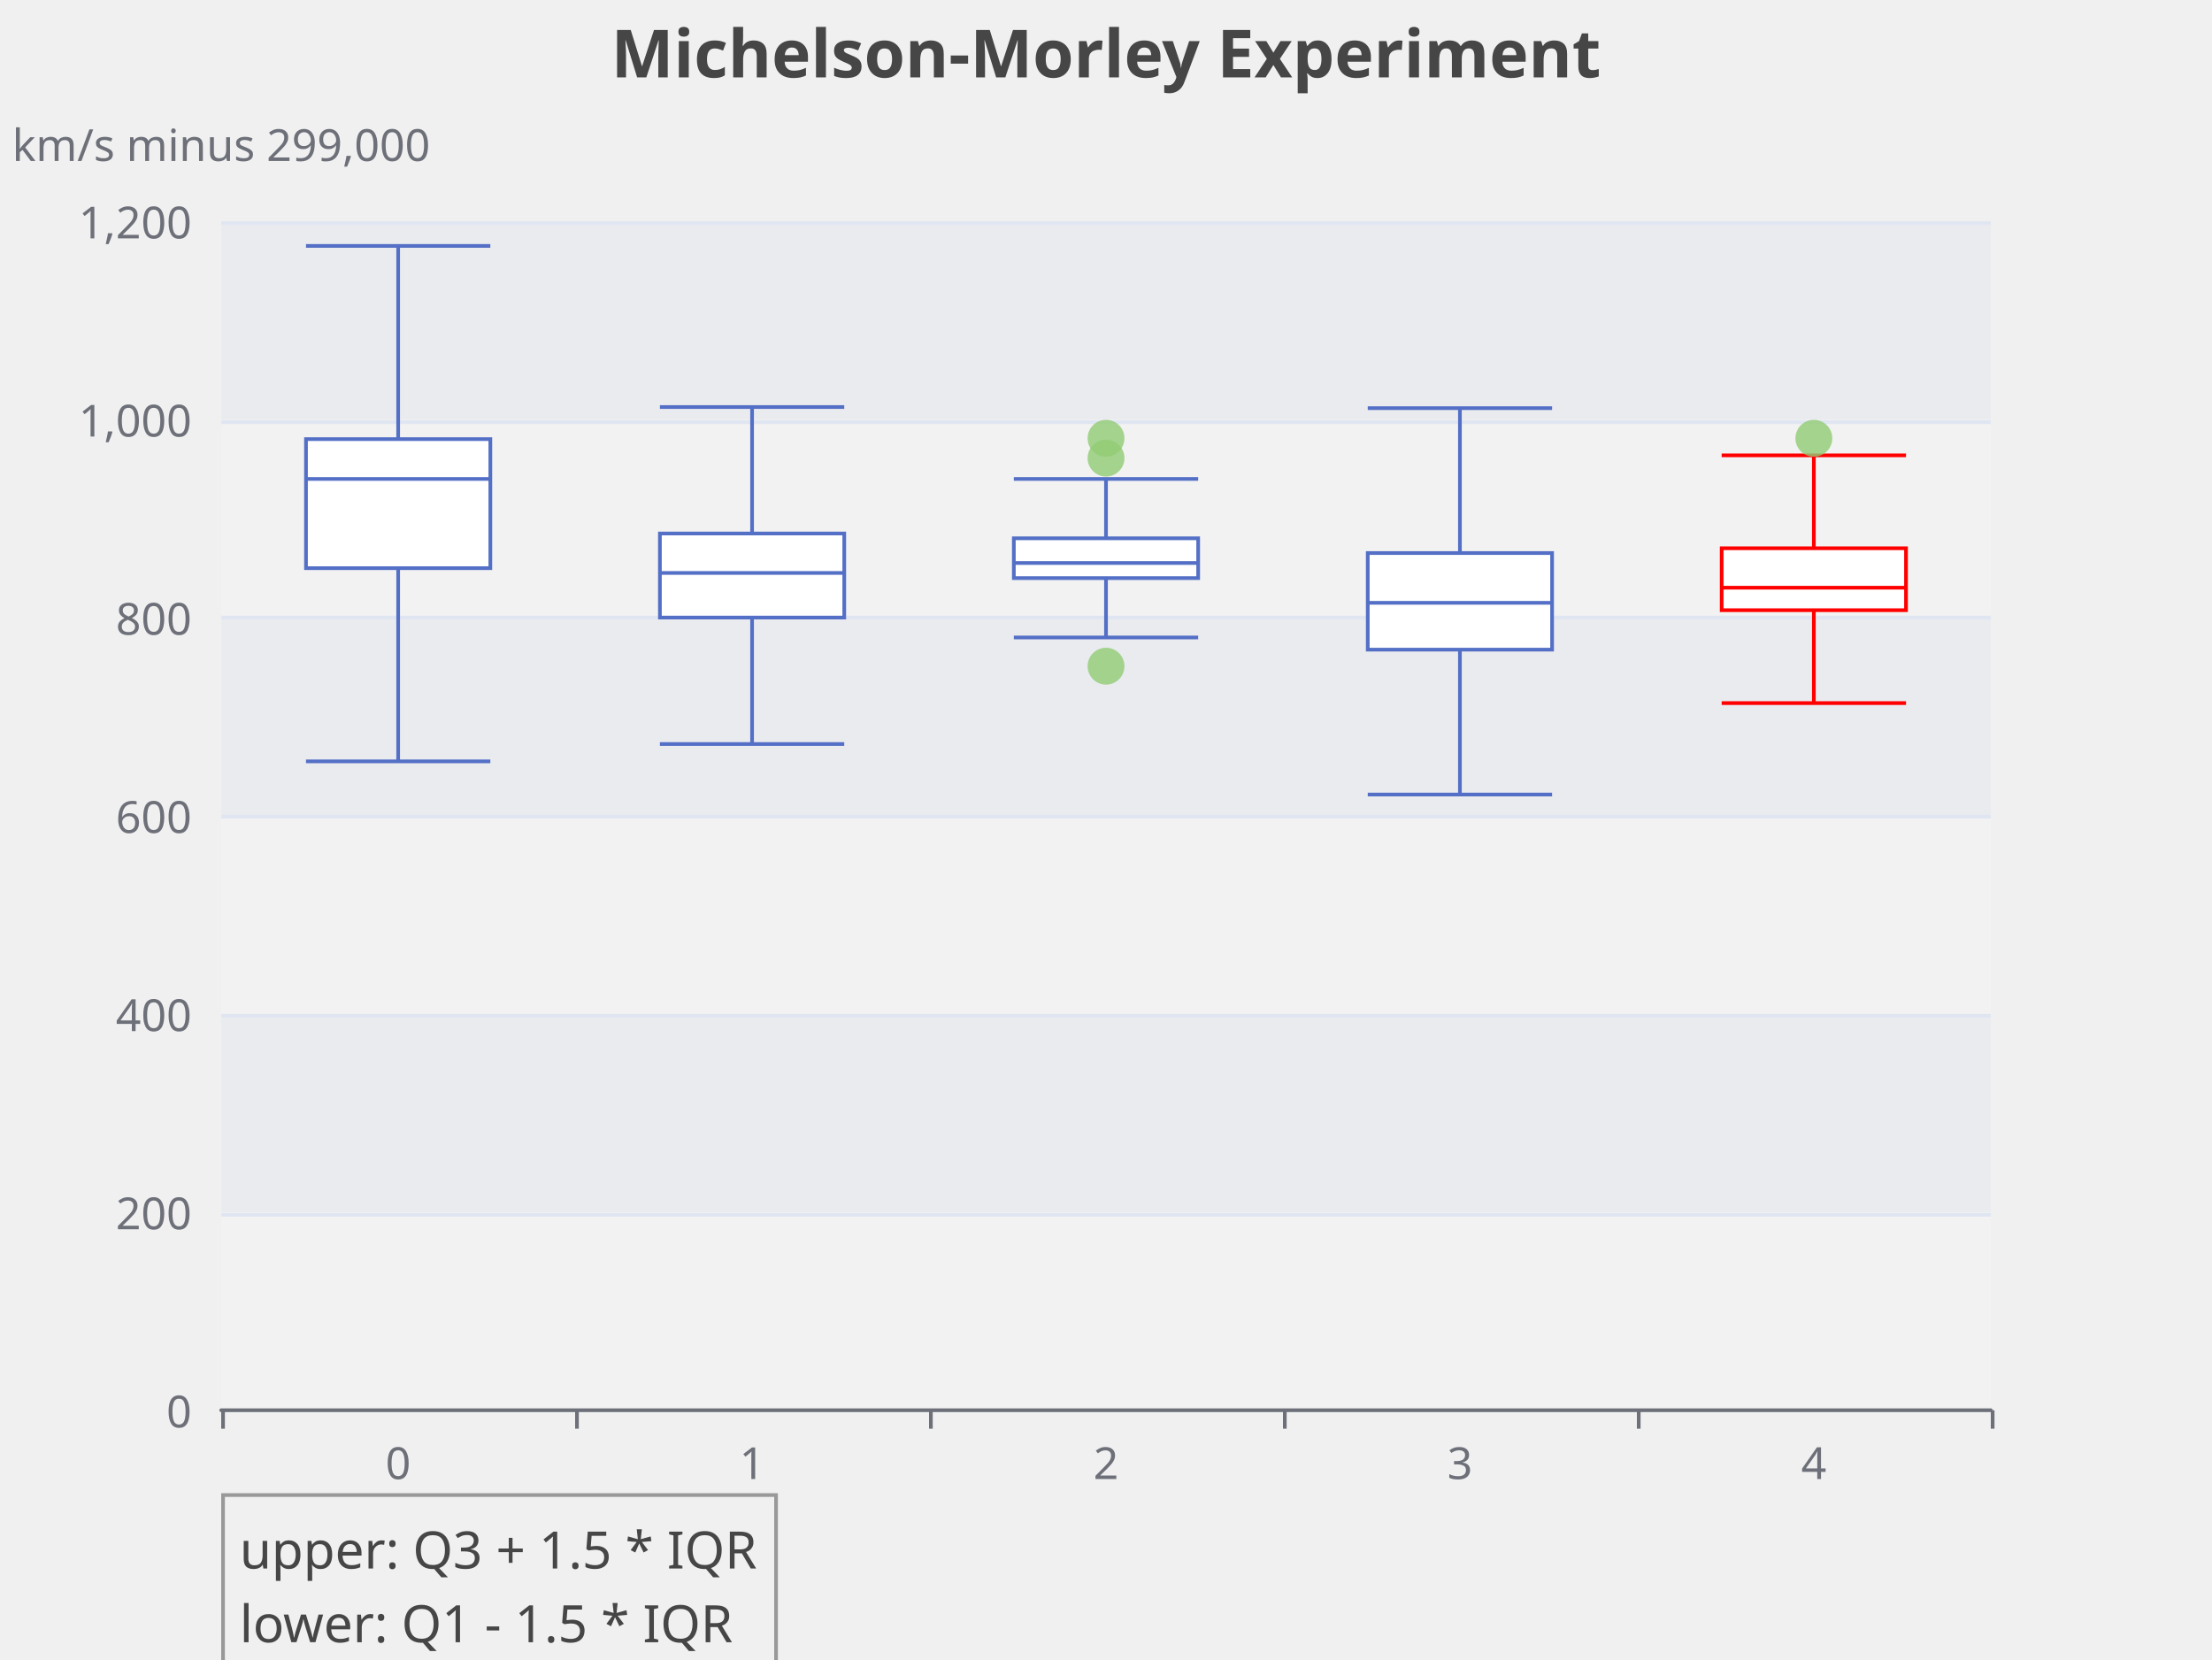
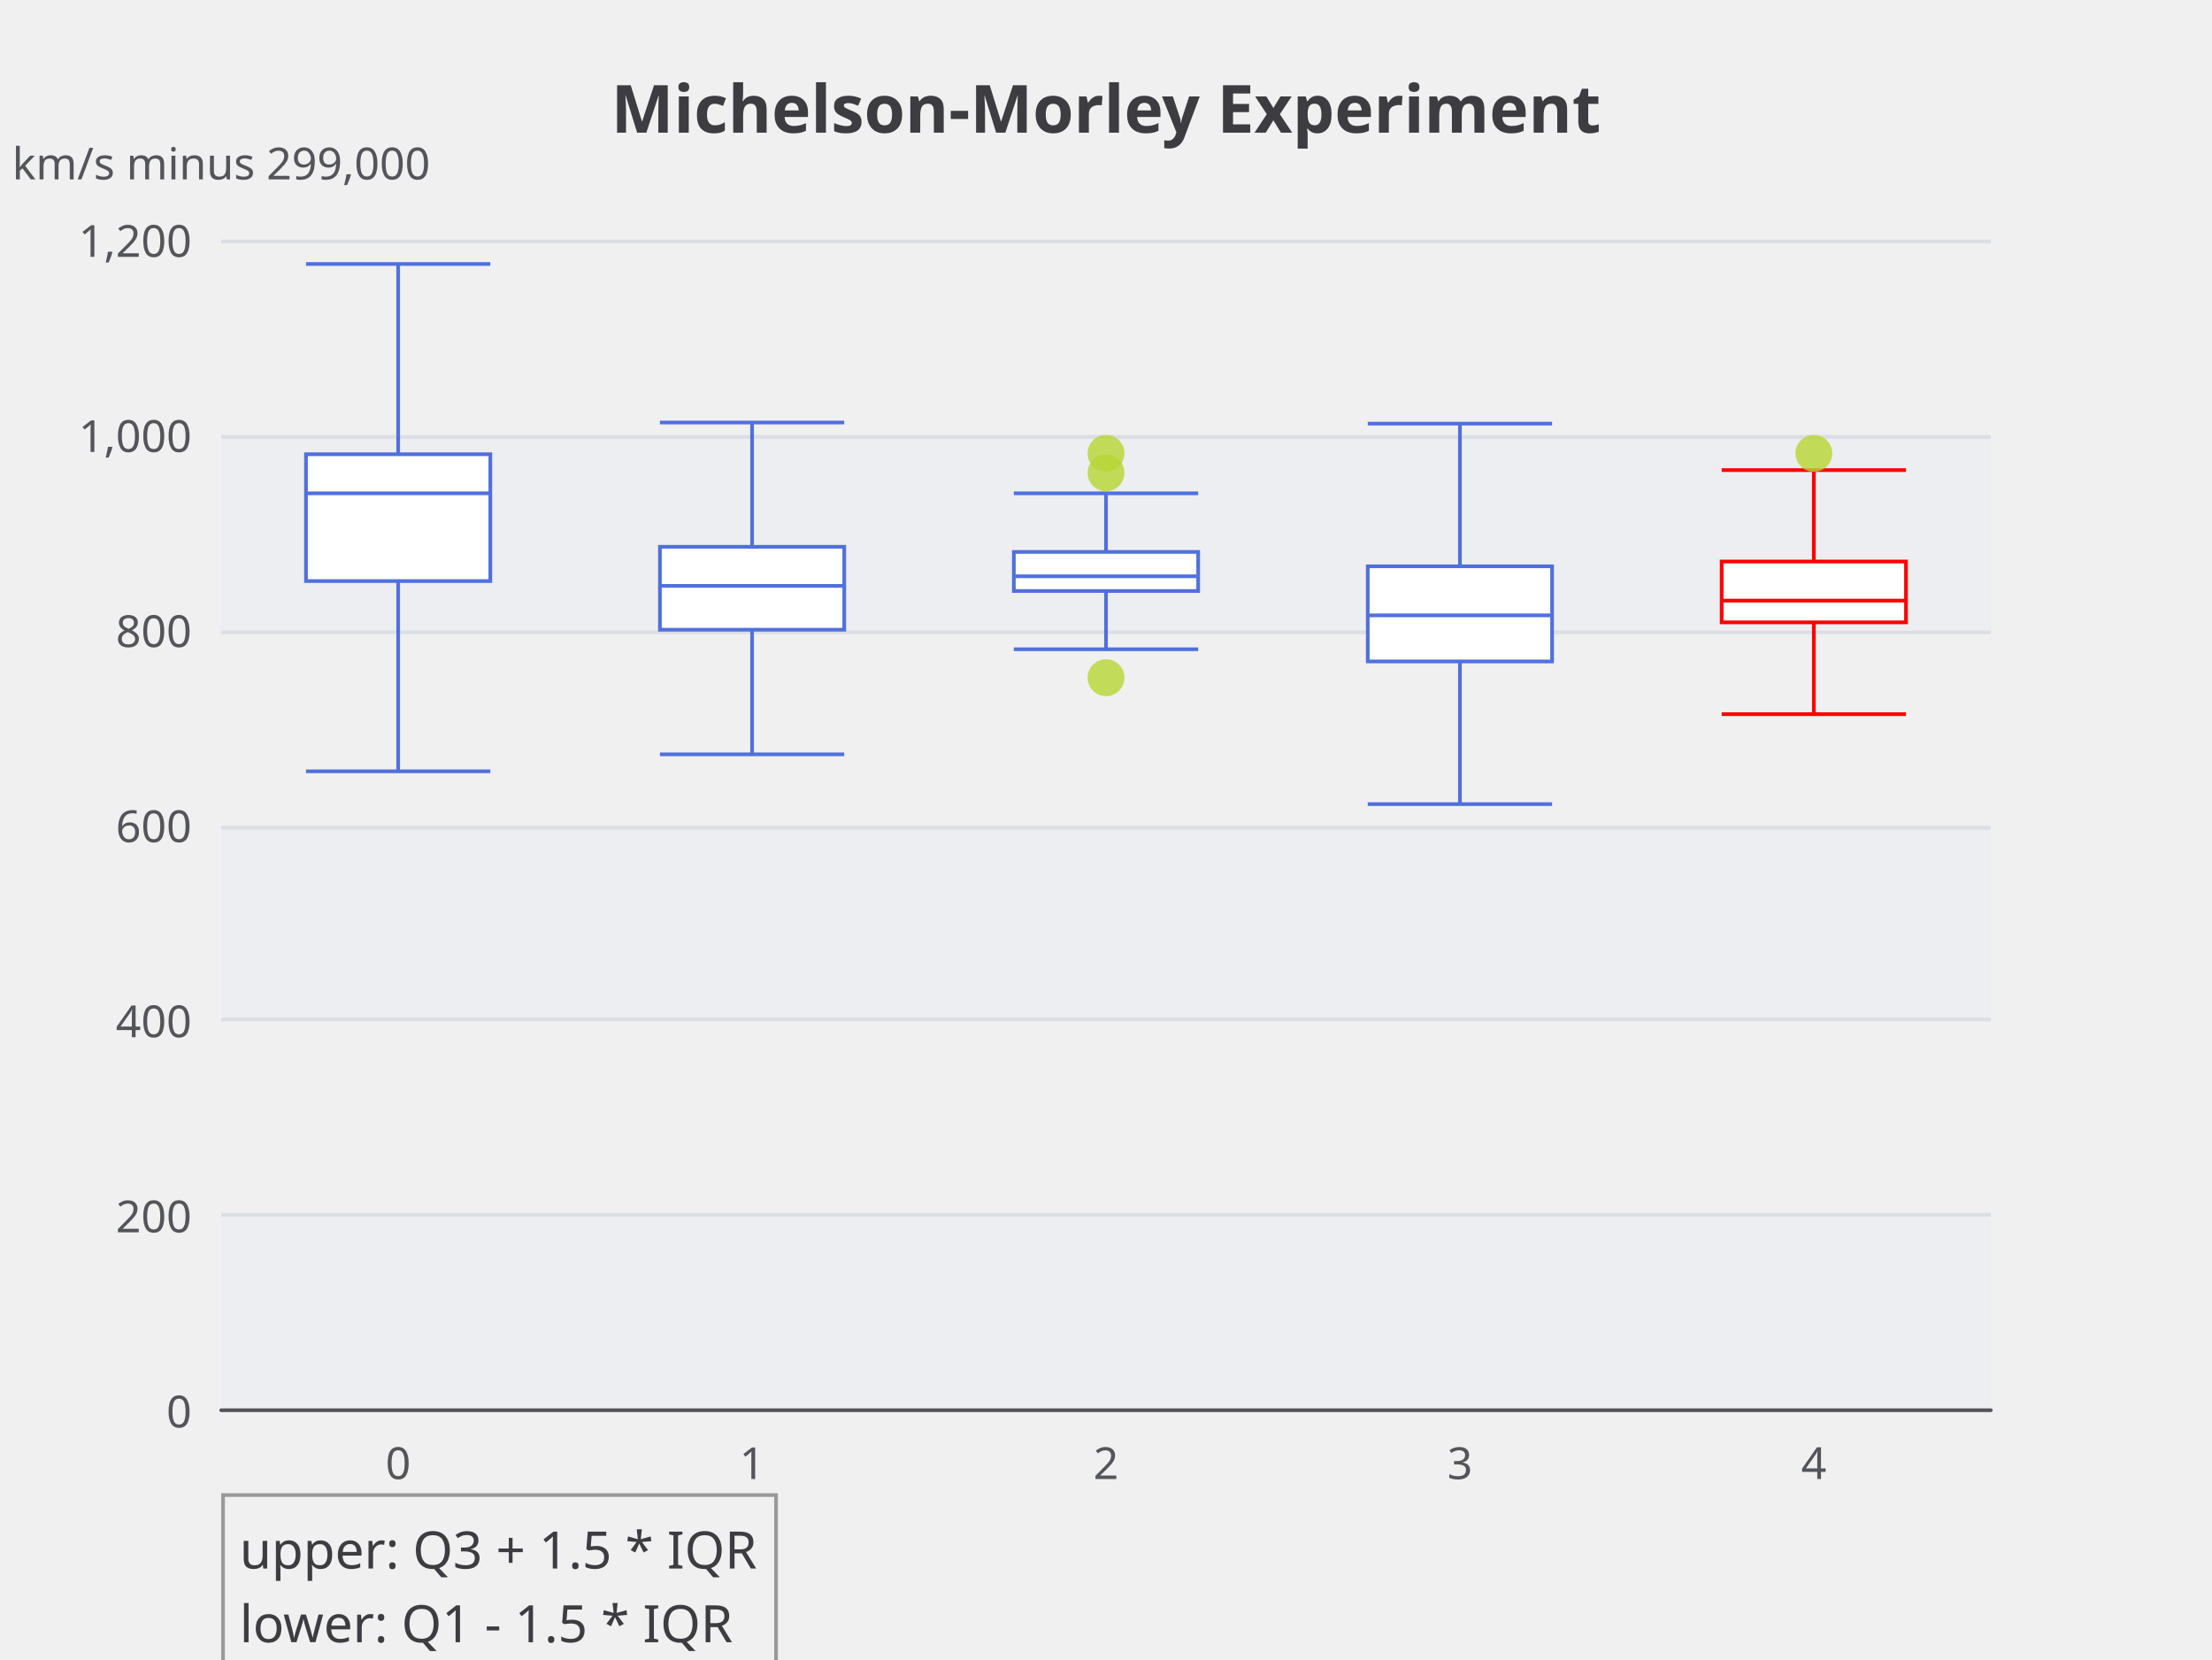
<svg xmlns="http://www.w3.org/2000/svg" width="600" height="450" version="1.1" baseProfile="full" viewBox="0 0 600 450">
  <rect width="600" height="450" x="0" y="0" fill="none" />
-   <path d="M60 382.5l480 0l0 -53.7l-480 0Z" fill="rgb(250,250,250)" fill-opacity="0.2" class="zr9-cls-36" />
-   <path d="M60 328.8l480 0l0 -53.7l-480 0Z" fill="rgb(210,219,238)" fill-opacity="0.2" class="zr9-cls-36" />
-   <path d="M60 275l480 0l0 -53.7l-480 0Z" fill="rgb(250,250,250)" fill-opacity="0.2" class="zr9-cls-36" />
-   <path d="M60 221.3l480 0l0 -53.7l-480 0Z" fill="rgb(210,219,238)" fill-opacity="0.2" class="zr9-cls-36" />
-   <path d="M60 167.5l480 0l0 -53.7l-480 0Z" fill="rgb(250,250,250)" fill-opacity="0.2" class="zr9-cls-36" />
-   <path d="M60 113.8l480 0l0 -53.7l-480 0Z" fill="rgb(210,219,238)" fill-opacity="0.2" class="zr9-cls-36" />
-   <path d="M60 382.5L540 382.5" fill="transparent" stroke="#E0E6F1" class="zr9-cls-36" />
-   <path d="M60 329.5L540 329.5" fill="transparent" stroke="#E0E6F1" class="zr9-cls-36" />
-   <path d="M60 275.5L540 275.5" fill="transparent" stroke="#E0E6F1" class="zr9-cls-36" />
-   <path d="M60 221.5L540 221.5" fill="transparent" stroke="#E0E6F1" class="zr9-cls-36" />
-   <path d="M60 167.5L540 167.5" fill="transparent" stroke="#E0E6F1" class="zr9-cls-36" />
-   <path d="M60 114.5L540 114.5" fill="transparent" stroke="#E0E6F1" class="zr9-cls-36" />
-   <path d="M60 60.5L540 60.5" fill="transparent" stroke="#E0E6F1" class="zr9-cls-36" />
-   <text dominant-baseline="central" text-anchor="middle" style="font-size:12px;font-family:sans-serif;" xml:space="preserve" y="-6" transform="translate(60 45)" fill="#6E7079">km/s minus 299,000</text>
-   <path d="M60 382.5L540 382.5" fill="transparent" stroke="#6E7079" stroke-linecap="round" class="zr9-cls-36" />
-   <path d="M60.5 382.5L60.5 387.5" fill="transparent" stroke="#6E7079" class="zr9-cls-36" />
-   <path d="M156.5 382.5L156.5 387.5" fill="transparent" stroke="#6E7079" class="zr9-cls-36" />
-   <path d="M252.5 382.5L252.5 387.5" fill="transparent" stroke="#6E7079" class="zr9-cls-36" />
-   <path d="M348.5 382.5L348.5 387.5" fill="transparent" stroke="#6E7079" class="zr9-cls-36" />
-   <path d="M444.5 382.5L444.5 387.5" fill="transparent" stroke="#6E7079" class="zr9-cls-36" />
-   <path d="M540.5 382.5L540.5 387.5" fill="transparent" stroke="#6E7079" class="zr9-cls-36" />
-   <text dominant-baseline="central" text-anchor="end" style="font-size:12px;font-family:sans-serif;" transform="translate(52 382.5)" fill="#6E7079">0</text>
-   <text dominant-baseline="central" text-anchor="end" style="font-size:12px;font-family:sans-serif;" transform="translate(52 328.75)" fill="#6E7079">200</text>
-   <text dominant-baseline="central" text-anchor="end" style="font-size:12px;font-family:sans-serif;" transform="translate(52 275)" fill="#6E7079">400</text>
-   <text dominant-baseline="central" text-anchor="end" style="font-size:12px;font-family:sans-serif;" transform="translate(52 221.25)" fill="#6E7079">600</text>
-   <text dominant-baseline="central" text-anchor="end" style="font-size:12px;font-family:sans-serif;" transform="translate(52 167.5)" fill="#6E7079">800</text>
-   <text dominant-baseline="central" text-anchor="end" style="font-size:12px;font-family:sans-serif;" transform="translate(52 113.75)" fill="#6E7079">1,000</text>
-   <text dominant-baseline="central" text-anchor="end" style="font-size:12px;font-family:sans-serif;" transform="translate(52 60)" fill="#6E7079">1,200</text>
-   <text dominant-baseline="central" text-anchor="middle" style="font-size:12px;font-family:sans-serif;" y="6" transform="translate(108 390.5)" fill="#6E7079">0</text>
-   <text dominant-baseline="central" text-anchor="middle" style="font-size:12px;font-family:sans-serif;" y="6" transform="translate(204 390.5)" fill="#6E7079">1</text>
-   <text dominant-baseline="central" text-anchor="middle" style="font-size:12px;font-family:sans-serif;" y="6" transform="translate(300 390.5)" fill="#6E7079">2</text>
-   <text dominant-baseline="central" text-anchor="middle" style="font-size:12px;font-family:sans-serif;" y="6" transform="translate(396 390.5)" fill="#6E7079">3</text>
-   <text dominant-baseline="central" text-anchor="middle" style="font-size:12px;font-family:sans-serif;" y="6" transform="translate(492 390.5)" fill="#6E7079">4</text>
-   <path d="M83 154.1L133 154.1L133 119.1L83 119.1ZM108 206.5L108 154.1M108 66.7L108 119.1M83 206.5L133 206.5M83 66.7L133 66.7M83 129.9L133 129.9" fill="#fff" stroke="#5470c6" ecmeta_series_index="0" ecmeta_data_index="0" ecmeta_ssr_type="chart" class="zr9-cls-37" />
-   <path d="M179 167.5L229 167.5L229 144.7L179 144.7ZM204 201.8L204 167.5M204 110.4L204 144.7M179 201.8L229 201.8M179 110.4L229 110.4M179 155.4L229 155.4" fill="#fff" stroke="#5470c6" ecmeta_series_index="0" ecmeta_data_index="1" ecmeta_ssr_type="chart" class="zr9-cls-37" />
-   <path d="M275 156.8L325 156.8L325 146L275 146ZM300 172.9L300 156.8M300 129.9L300 146M275 172.9L325 172.9M275 129.9L325 129.9M275 152.7L325 152.7" fill="#fff" stroke="#5470c6" ecmeta_series_index="0" ecmeta_data_index="2" ecmeta_ssr_type="chart" class="zr9-cls-37" />
-   <path d="M371 176.2L421 176.2L421 150L371 150ZM396 215.5L396 176.2M396 110.7L396 150M371 215.5L421 215.5M371 110.7L421 110.7M371 163.5L421 163.5" fill="#fff" stroke="#5470c6" ecmeta_series_index="0" ecmeta_data_index="3" ecmeta_ssr_type="chart" class="zr9-cls-37" />
-   <path d="M467 165.5L517 165.5L517 148.7L467 148.7ZM492 190.7L492 165.5M492 123.5L492 148.7M467 190.7L517 190.7M467 123.5L517 123.5M467 159.4L517 159.4" fill="#fff" stroke="red" ecmeta_series_index="0" ecmeta_data_index="4" ecmeta_ssr_type="chart" class="zr9-cls-37" />
-   <path d="M1 0A1 1 0 1 1 1 -0.1A1 1 0 0 1 1 0" transform="matrix(5,0,0,5,300,124.5)" fill="#91cc75" fill-opacity="0.8" ecmeta_series_index="1" ecmeta_data_index="0" ecmeta_ssr_type="chart" class="zr9-cls-38" />
-   <path d="M1 0A1 1 0 1 1 1 -0.1A1 1 0 0 1 1 0" transform="matrix(5,0,0,5,300,119.125)" fill="#91cc75" fill-opacity="0.8" ecmeta_series_index="1" ecmeta_data_index="1" ecmeta_ssr_type="chart" class="zr9-cls-38" />
-   <path d="M1 0A1 1 0 1 1 1 -0.1A1 1 0 0 1 1 0" transform="matrix(5,0,0,5,300,180.9375)" fill="#91cc75" fill-opacity="0.8" ecmeta_series_index="1" ecmeta_data_index="2" ecmeta_ssr_type="chart" class="zr9-cls-38" />
-   <path d="M1 0A1 1 0 1 1 1 -0.1A1 1 0 0 1 1 0" transform="matrix(5,0,0,5,492,119.125)" fill="#91cc75" fill-opacity="0.8" ecmeta_series_index="1" ecmeta_data_index="3" ecmeta_ssr_type="chart" class="zr9-cls-38" />
-   <path d="M-123.7 -5l247.4 0l0 28l-247.4 0Z" transform="translate(300 5)" fill="rgb(0,0,0)" fill-opacity="0" stroke="#ccc" stroke-width="0" class="zr9-cls-36" />
+   <path d="M60 382.5l480 0l0 -52.9l-480 0Z" fill="rgb(234,237,245)" fill-opacity="0.5" class="zr9-cls-36" />
+   <path d="M60 329.6l480 0l0 -52.9l-480 0Z" fill="rgb(255,255,255)" fill-opacity="0" class="zr9-cls-36" />
+   <path d="M60 276.7l480 0l0 -52.9l-480 0Z" fill="rgb(234,237,245)" fill-opacity="0.5" class="zr9-cls-36" />
+   <path d="M60 223.8l480 0l0 -52.9l-480 0Z" fill="rgb(255,255,255)" fill-opacity="0" class="zr9-cls-36" />
+   <path d="M60 170.8l480 0l0 -52.9l-480 0Z" fill="rgb(234,237,245)" fill-opacity="0.5" class="zr9-cls-36" />
+   <path d="M60 117.9l480 0l0 -52.9l-480 0Z" fill="rgb(255,255,255)" fill-opacity="0" class="zr9-cls-36" />
+   <path d="M60 382.5L540 382.5" fill="none" pointer-events="visible" stroke="#dbdee4" class="zr9-cls-36" />
+   <path d="M60 329.5L540 329.5" fill="none" pointer-events="visible" stroke="#dbdee4" class="zr9-cls-36" />
+   <path d="M60 276.5L540 276.5" fill="none" pointer-events="visible" stroke="#dbdee4" class="zr9-cls-36" />
+   <path d="M60 224.5L540 224.5" fill="none" pointer-events="visible" stroke="#dbdee4" class="zr9-cls-36" />
+   <path d="M60 171.5L540 171.5" fill="none" pointer-events="visible" stroke="#dbdee4" class="zr9-cls-36" />
+   <path d="M60 118.5L540 118.5" fill="none" pointer-events="visible" stroke="#dbdee4" class="zr9-cls-36" />
+   <path d="M60 65.5L540 65.5" fill="none" pointer-events="visible" stroke="#dbdee4" class="zr9-cls-36" />
+   <text dominant-baseline="central" text-anchor="middle" style="font-size:12px;font-family:sans-serif;" xml:space="preserve" y="-6" transform="translate(60 50)" fill="#54555a">km/s minus 299,000</text>
+   <path d="M60 382.5L540 382.5" fill="none" pointer-events="visible" stroke="#54555a" stroke-linecap="round" class="zr9-cls-36" />
+   <text dominant-baseline="central" text-anchor="end" style="font-size:12px;font-family:sans-serif;" transform="translate(52 382.5)" fill="#54555a">0</text>
+   <text dominant-baseline="central" text-anchor="end" style="font-size:12px;font-family:sans-serif;" transform="translate(52 329.5833)" fill="#54555a">200</text>
+   <text dominant-baseline="central" text-anchor="end" style="font-size:12px;font-family:sans-serif;" transform="translate(52 276.6667)" fill="#54555a">400</text>
+   <text dominant-baseline="central" text-anchor="end" style="font-size:12px;font-family:sans-serif;" transform="translate(52 223.75)" fill="#54555a">600</text>
+   <text dominant-baseline="central" text-anchor="end" style="font-size:12px;font-family:sans-serif;" transform="translate(52 170.8333)" fill="#54555a">800</text>
+   <text dominant-baseline="central" text-anchor="end" style="font-size:12px;font-family:sans-serif;" transform="translate(52 117.9167)" fill="#54555a">1,000</text>
+   <text dominant-baseline="central" text-anchor="end" style="font-size:12px;font-family:sans-serif;" transform="translate(52 65)" fill="#54555a">1,200</text>
+   <text dominant-baseline="central" text-anchor="middle" style="font-size:12px;font-family:sans-serif;" y="6" transform="translate(108 390.5)" fill="#54555a">0</text>
+   <text dominant-baseline="central" text-anchor="middle" style="font-size:12px;font-family:sans-serif;" y="6" transform="translate(204 390.5)" fill="#54555a">1</text>
+   <text dominant-baseline="central" text-anchor="middle" style="font-size:12px;font-family:sans-serif;" y="6" transform="translate(300 390.5)" fill="#54555a">2</text>
+   <text dominant-baseline="central" text-anchor="middle" style="font-size:12px;font-family:sans-serif;" y="6" transform="translate(396 390.5)" fill="#54555a">3</text>
+   <text dominant-baseline="central" text-anchor="middle" style="font-size:12px;font-family:sans-serif;" y="6" transform="translate(492 390.5)" fill="#54555a">4</text>
+   <path d="M83 157.6L133 157.6L133 123.2L83 123.2ZM108 209.2L108 157.6M108 71.6L108 123.2M83 209.2L133 209.2M83 71.6L133 71.6M83 133.8L133 133.8" fill="#fff" stroke="#5070dd" ecmeta_series_index="0" ecmeta_data_index="0" ecmeta_ssr_type="chart" class="zr9-cls-37" />
+   <path d="M179 170.8L229 170.8L229 148.3L179 148.3ZM204 204.6L204 170.8M204 114.6L204 148.3M179 204.6L229 204.6M179 114.6L229 114.6M179 158.9L229 158.9" fill="#fff" stroke="#5070dd" ecmeta_series_index="0" ecmeta_data_index="1" ecmeta_ssr_type="chart" class="zr9-cls-37" />
+   <path d="M275 160.3L325 160.3L325 149.7L275 149.7ZM300 176.1L300 160.3M300 133.8L300 149.7M275 176.1L325 176.1M275 133.8L325 133.8M275 156.3L325 156.3" fill="#fff" stroke="#5070dd" ecmeta_series_index="0" ecmeta_data_index="2" ecmeta_ssr_type="chart" class="zr9-cls-37" />
+   <path d="M371 179.4L421 179.4L421 153.6L371 153.6ZM396 218.1L396 179.4M396 114.9L396 153.6M371 218.1L421 218.1M371 114.9L421 114.9M371 166.9L421 166.9" fill="#fff" stroke="#5070dd" ecmeta_series_index="0" ecmeta_data_index="3" ecmeta_ssr_type="chart" class="zr9-cls-37" />
+   <path d="M467 168.8L517 168.8L517 152.3L467 152.3ZM492 193.7L492 168.8M492 127.5L492 152.3M467 193.7L517 193.7M467 127.5L517 127.5M467 162.9L517 162.9" fill="#fff" stroke="red" ecmeta_series_index="0" ecmeta_data_index="4" ecmeta_ssr_type="chart" class="zr9-cls-37" />
+   <path d="M1 0A1 1 0 1 1 1 -0.1A1 1 0 0 1 1 0" transform="matrix(5,0,0,5,300,128.5)" fill="#b6d634" fill-opacity="0.8" ecmeta_series_index="1" ecmeta_data_index="0" ecmeta_ssr_type="chart" class="zr9-cls-38" />
+   <path d="M1 0A1 1 0 1 1 1 -0.1A1 1 0 0 1 1 0" transform="matrix(5,0,0,5,300,123.2083)" fill="#b6d634" fill-opacity="0.8" ecmeta_series_index="1" ecmeta_data_index="1" ecmeta_ssr_type="chart" class="zr9-cls-38" />
+   <path d="M1 0A1 1 0 1 1 1 -0.1A1 1 0 0 1 1 0" transform="matrix(5,0,0,5,300,184.0625)" fill="#b6d634" fill-opacity="0.8" ecmeta_series_index="1" ecmeta_data_index="2" ecmeta_ssr_type="chart" class="zr9-cls-38" />
+   <path d="M1 0A1 1 0 1 1 1 -0.1A1 1 0 0 1 1 0" transform="matrix(5,0,0,5,492,123.2083)" fill="#b6d634" fill-opacity="0.8" ecmeta_series_index="1" ecmeta_data_index="3" ecmeta_ssr_type="chart" class="zr9-cls-38" />
+   <path d="M-123.7 -5l247.4 0l0 28l-247.4 0Z" transform="translate(300 20)" fill="rgb(0,0,0)" fill-opacity="0" stroke="#3c3c41" stroke-width="0" class="zr9-cls-36" />
  <path d="M-4.5 -4.5l150 0l0 49l-150 0Z" transform="translate(65 410)" fill="rgb(0,0,0)" fill-opacity="0" stroke="#999" class="zr9-cls-36" />
-   <text dominant-baseline="central" text-anchor="middle" style="font-size:18px;font-family:sans-serif;font-weight:bold;" xml:space="preserve" y="9" transform="translate(300 5)" fill="#464646">Michelson-Morley Experiment</text>
-   <path d="M0 0l140.3 0l0 40l-140.3 0Z" transform="translate(65 410)" fill="transparent" class="zr9-cls-36" />
-   <text dominant-baseline="central" text-anchor="start" style="font-size:14px;font-family:sans-serif;" xml:space="preserve" y="10" transform="translate(65 410)" fill="#464646">upper: Q3 + 1.5 * IQR </text>
-   <text dominant-baseline="central" text-anchor="start" style="font-size:14px;font-family:sans-serif;" xml:space="preserve" y="30" transform="translate(65 410)" fill="#464646">lower: Q1 - 1.5 * IQR</text>
+   <text dominant-baseline="central" text-anchor="middle" style="font-size:18px;font-family:sans-serif;font-weight:bold;" xml:space="preserve" y="9" transform="translate(300 20)" fill="#3c3c41">Michelson-Morley Experiment</text>
+   <path d="M0 0l140.3 0l0 40l-140.3 0Z" transform="translate(65 410)" fill="none" pointer-events="visible" class="zr9-cls-36" />
+   <text dominant-baseline="central" text-anchor="start" style="font-size:14px;font-family:sans-serif;" xml:space="preserve" y="10" transform="translate(65 410)" fill="#3c3c41">upper: Q3 + 1.5 * IQR </text>
+   <text dominant-baseline="central" text-anchor="start" style="font-size:14px;font-family:sans-serif;" xml:space="preserve" y="30" transform="translate(65 410)" fill="#3c3c41">lower: Q1 - 1.5 * IQR</text>
  <style>
.zr9-cls-36:hover {
pointer-events:none;
}
.zr9-cls-37:hover {
cursor:pointer;
fill:rgba(255,255,255,1);
stroke-width:2;
}
.zr9-cls-38:hover {
cursor:pointer;
- fill:rgba(159,224,128,1);
+ fill:rgba(200,235,57,1);
}



</style>
</svg>
